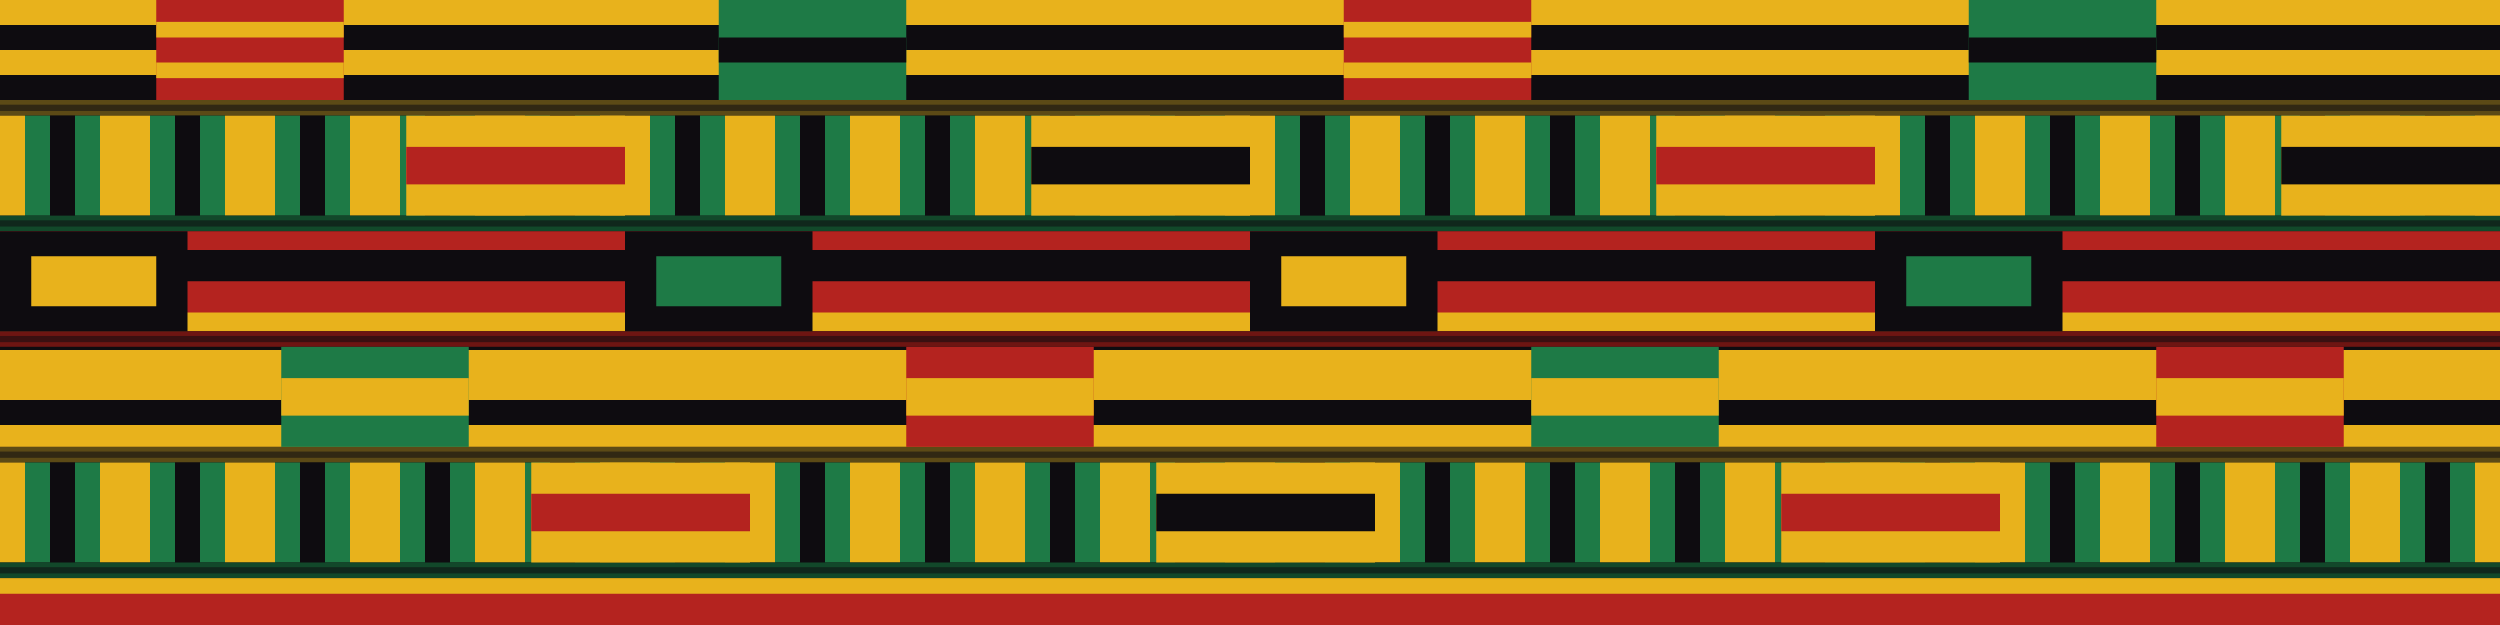
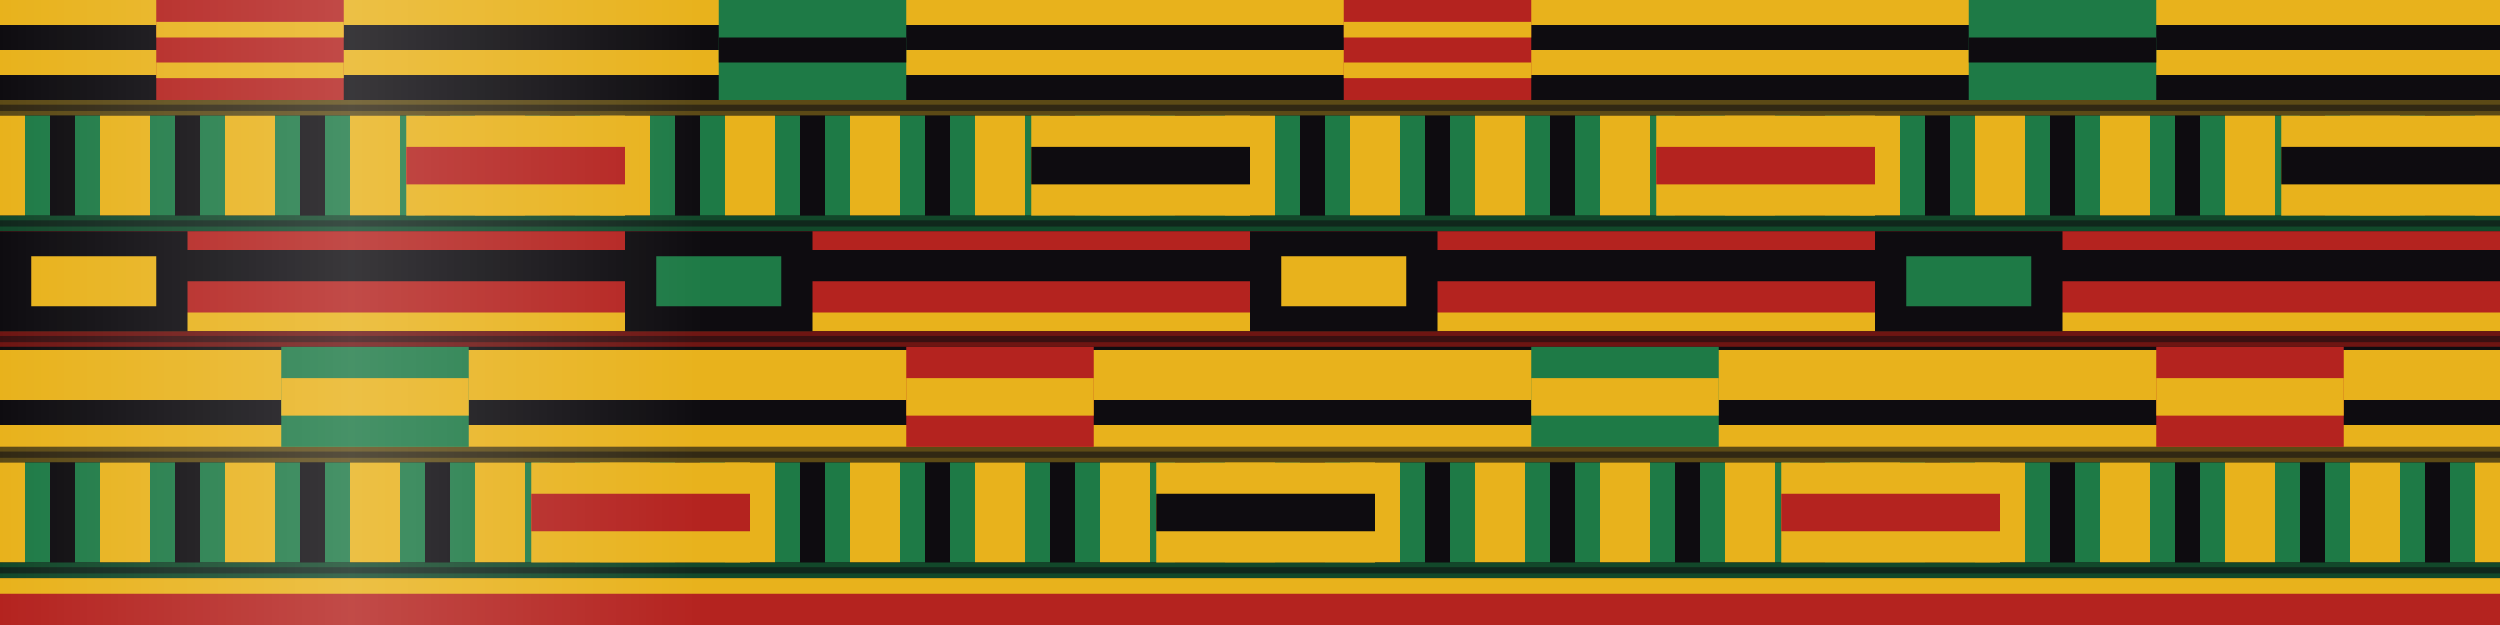
<svg xmlns="http://www.w3.org/2000/svg" viewBox="0 0 160 40" width="1600" height="400" role="presentation" preserveAspectRatio="xMidYMid slice">
+   <style>
+     .sheen { animation: sweep 15s ease-in-out infinite }
+     @keyframes sweep { 0%,100% { transform: translateX(-44.8px) }
+                        50% { transform: translateX(169px) } }
+     @media (prefers-reduced-motion: reduce) { .sheen { animation: none; opacity: 0 } }
+   </style>
  <defs>
+     <linearGradient id="sheenband" x1="0" y1="0" x2="1" y2="0">
+       <stop offset="0%" stop-color="#fff" stop-opacity="0" />
+       <stop offset="50%" stop-color="#fff" stop-opacity=".18" />
+       <stop offset="100%" stop-color="#fff" stop-opacity="0" />
+     </linearGradient>
    <pattern id="warpA" width="8" height="8" patternUnits="userSpaceOnUse">
      <rect width="8" height="8" fill="#0E0C10" />
      <rect x="0" y="0" width="8" height="1.6" fill="#E8B21C" />
      <rect x="0" y="3.2" width="8" height="1.6" fill="#E8B21C" />
      <rect x="0" y="6.4" width="8" height="1.6" fill="#E8B21C" />
    </pattern>
    <pattern id="warpB" width="8" height="8" patternUnits="userSpaceOnUse">
      <rect width="8" height="8" fill="#1E7A46" />
      <rect x="0" y="0" width="1.6" height="8" fill="#E8B21C" />
      <rect x="3.2" y="0" width="1.6" height="8" fill="#0E0C10" />
      <rect x="6.4" y="0" width="1.6" height="8" fill="#E8B21C" />
    </pattern>
    <pattern id="warpC" width="8" height="8" patternUnits="userSpaceOnUse">
      <rect width="8" height="8" fill="#B4231F" />
      <rect x="0" y="0" width="8" height="2" fill="#0E0C10" />
      <rect x="0" y="4" width="8" height="2" fill="#E8B21C" />
    </pattern>
  </defs>
  <rect width="160" height="40" fill="#0E0C10" />
  <g>
    <rect x="0" y="0" width="160" height="6.4" fill="url(#warpA)" />
    <rect x="0" y="6.4" width="160" height="1" fill="#5C4A16" />
    <rect x="0" y="7.4" width="160" height="6.4" fill="url(#warpB)" />
    <rect x="0" y="13.8" width="160" height="1" fill="#12482A" />
    <rect x="0" y="14.8" width="160" height="6.4" fill="url(#warpC)" />
    <rect x="0" y="21.2" width="160" height="1" fill="#6E1512" />
    <rect x="0" y="22.2" width="160" height="6.4" fill="url(#warpA)" />
    <rect x="0" y="28.6" width="160" height="1" fill="#5C4A16" />
    <rect x="0" y="29.6" width="160" height="6.4" fill="url(#warpB)" />
    <rect x="0" y="36" width="160" height="1" fill="#12482A" />
    <rect x="0" y="37" width="160" height="3" fill="url(#warpC)" />
  </g>
  <g>
    <rect x="10" y="0" width="12" height="6.4" fill="#B4231F" />
    <rect x="10" y="1.4" width="12" height="1" fill="#E8B21C" />
    <rect x="10" y="4" width="12" height="1" fill="#E8B21C" />
    <rect x="46" y="0" width="12" height="6.4" fill="#1E7A46" />
    <rect x="46" y="2.4" width="12" height="1.6" fill="#0E0C10" />
    <rect x="86" y="0" width="12" height="6.4" fill="#B4231F" />
    <rect x="86" y="1.4" width="12" height="1" fill="#E8B21C" />
    <rect x="86" y="4" width="12" height="1" fill="#E8B21C" />
    <rect x="126" y="0" width="12" height="6.4" fill="#1E7A46" />
    <rect x="126" y="2.4" width="12" height="1.6" fill="#0E0C10" />
    <rect x="26" y="7.4" width="14" height="6.4" fill="#E8B21C" />
    <rect x="26" y="9.4" width="14" height="2.4" fill="#B4231F" />
    <rect x="66" y="7.4" width="14" height="6.4" fill="#E8B21C" />
    <rect x="66" y="9.4" width="14" height="2.4" fill="#0E0C10" />
    <rect x="106" y="7.4" width="14" height="6.4" fill="#E8B21C" />
    <rect x="106" y="9.4" width="14" height="2.4" fill="#B4231F" />
    <rect x="146" y="7.4" width="14" height="6.4" fill="#E8B21C" />
    <rect x="146" y="9.4" width="14" height="2.4" fill="#0E0C10" />
    <rect x="0" y="14.8" width="12" height="6.4" fill="#0E0C10" />
    <rect x="2" y="16.4" width="8" height="3.2" fill="#E8B21C" />
    <rect x="40" y="14.8" width="12" height="6.4" fill="#0E0C10" />
    <rect x="42" y="16.4" width="8" height="3.2" fill="#1E7A46" />
    <rect x="80" y="14.8" width="12" height="6.4" fill="#0E0C10" />
    <rect x="82" y="16.4" width="8" height="3.2" fill="#E8B21C" />
    <rect x="120" y="14.8" width="12" height="6.4" fill="#0E0C10" />
    <rect x="122" y="16.4" width="8" height="3.2" fill="#1E7A46" />
    <rect x="18" y="22.2" width="12" height="6.4" fill="#1E7A46" />
    <rect x="18" y="24.2" width="12" height="2.4" fill="#E8B21C" />
    <rect x="58" y="22.2" width="12" height="6.4" fill="#B4231F" />
    <rect x="58" y="24.2" width="12" height="2.4" fill="#E8B21C" />
    <rect x="98" y="22.2" width="12" height="6.4" fill="#1E7A46" />
    <rect x="98" y="24.2" width="12" height="2.4" fill="#E8B21C" />
    <rect x="138" y="22.2" width="12" height="6.4" fill="#B4231F" />
    <rect x="138" y="24.2" width="12" height="2.4" fill="#E8B21C" />
    <rect x="34" y="29.6" width="14" height="6.4" fill="#E8B21C" />
    <rect x="34" y="31.6" width="14" height="2.4" fill="#B4231F" />
    <rect x="74" y="29.6" width="14" height="6.4" fill="#E8B21C" />
    <rect x="74" y="31.6" width="14" height="2.4" fill="#0E0C10" />
    <rect x="114" y="29.6" width="14" height="6.4" fill="#E8B21C" />
    <rect x="114" y="31.6" width="14" height="2.4" fill="#B4231F" />
  </g>
  <g stroke="#0E0C10" stroke-width=".4" opacity=".55">
    <path d="M0 6.9 L160 6.9" />
    <path d="M0 14.3 L160 14.3" />
    <path d="M0 21.7 L160 21.7" />
    <path d="M0 29.1 L160 29.1" />
    <path d="M0 36.5 L160 36.5" />
  </g>
+   <rect class="sheen" x="0" y="0" width="45" height="40" fill="url(#sheenband)" />
</svg>
